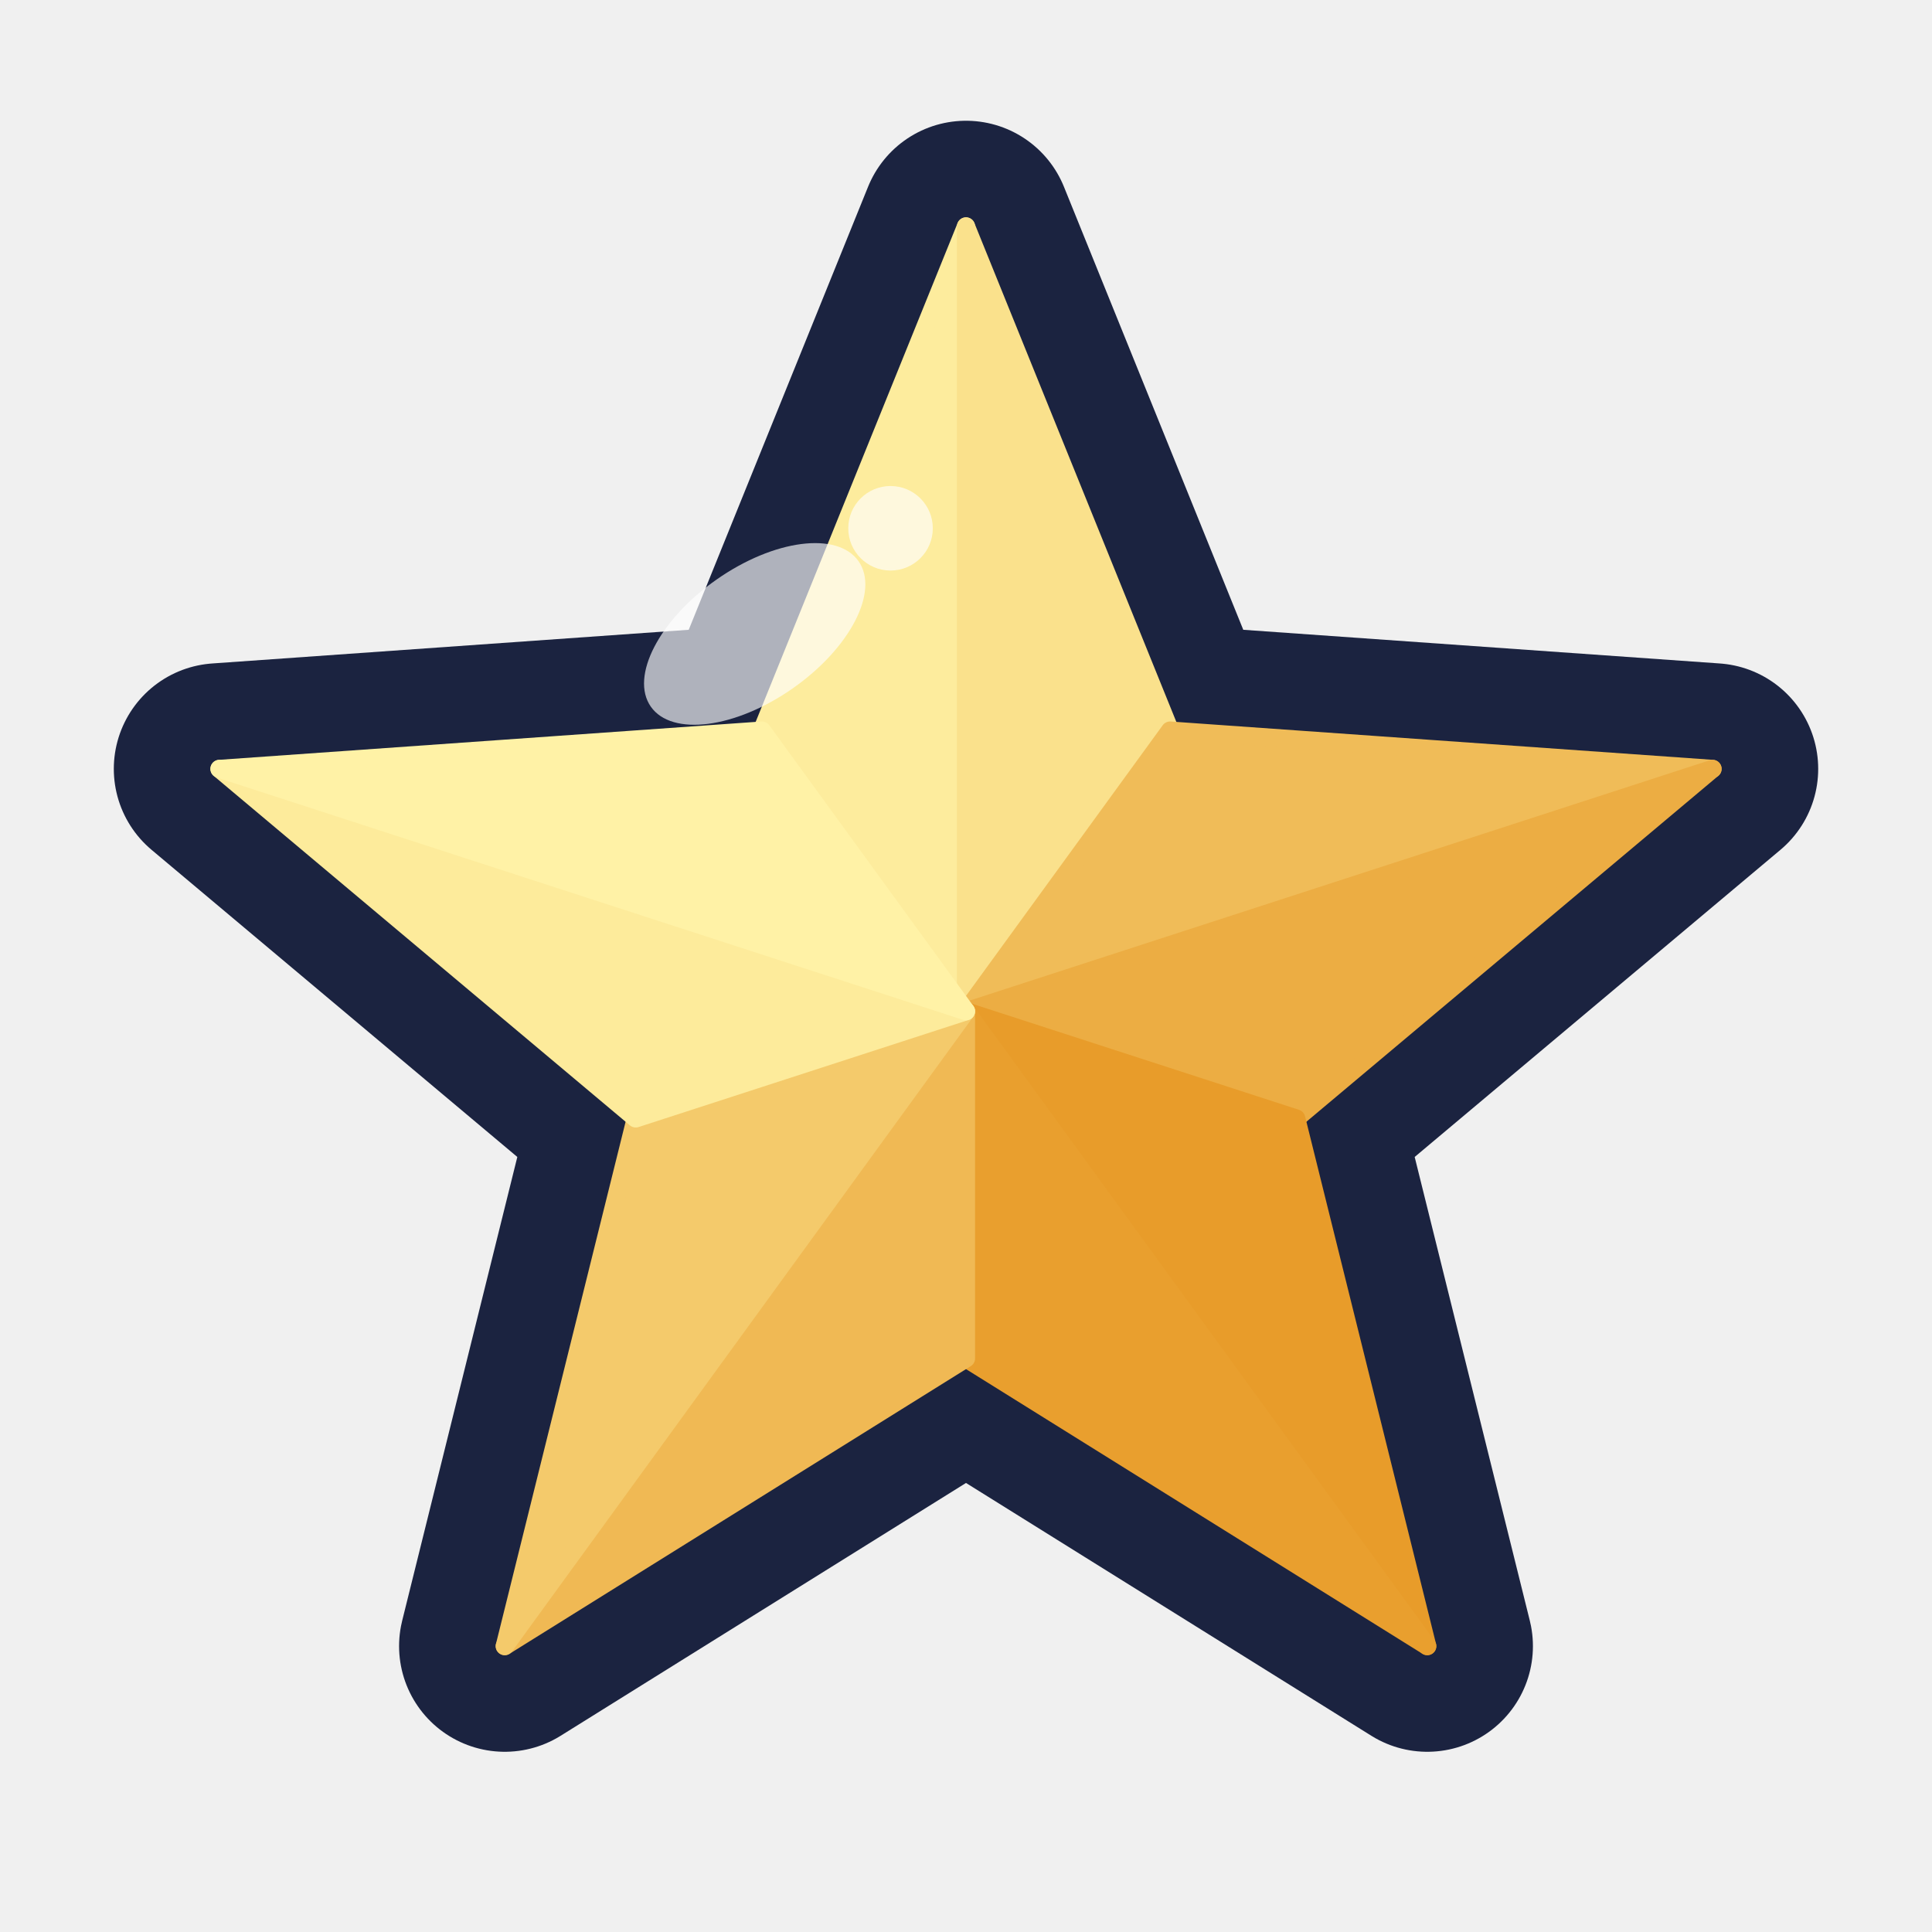
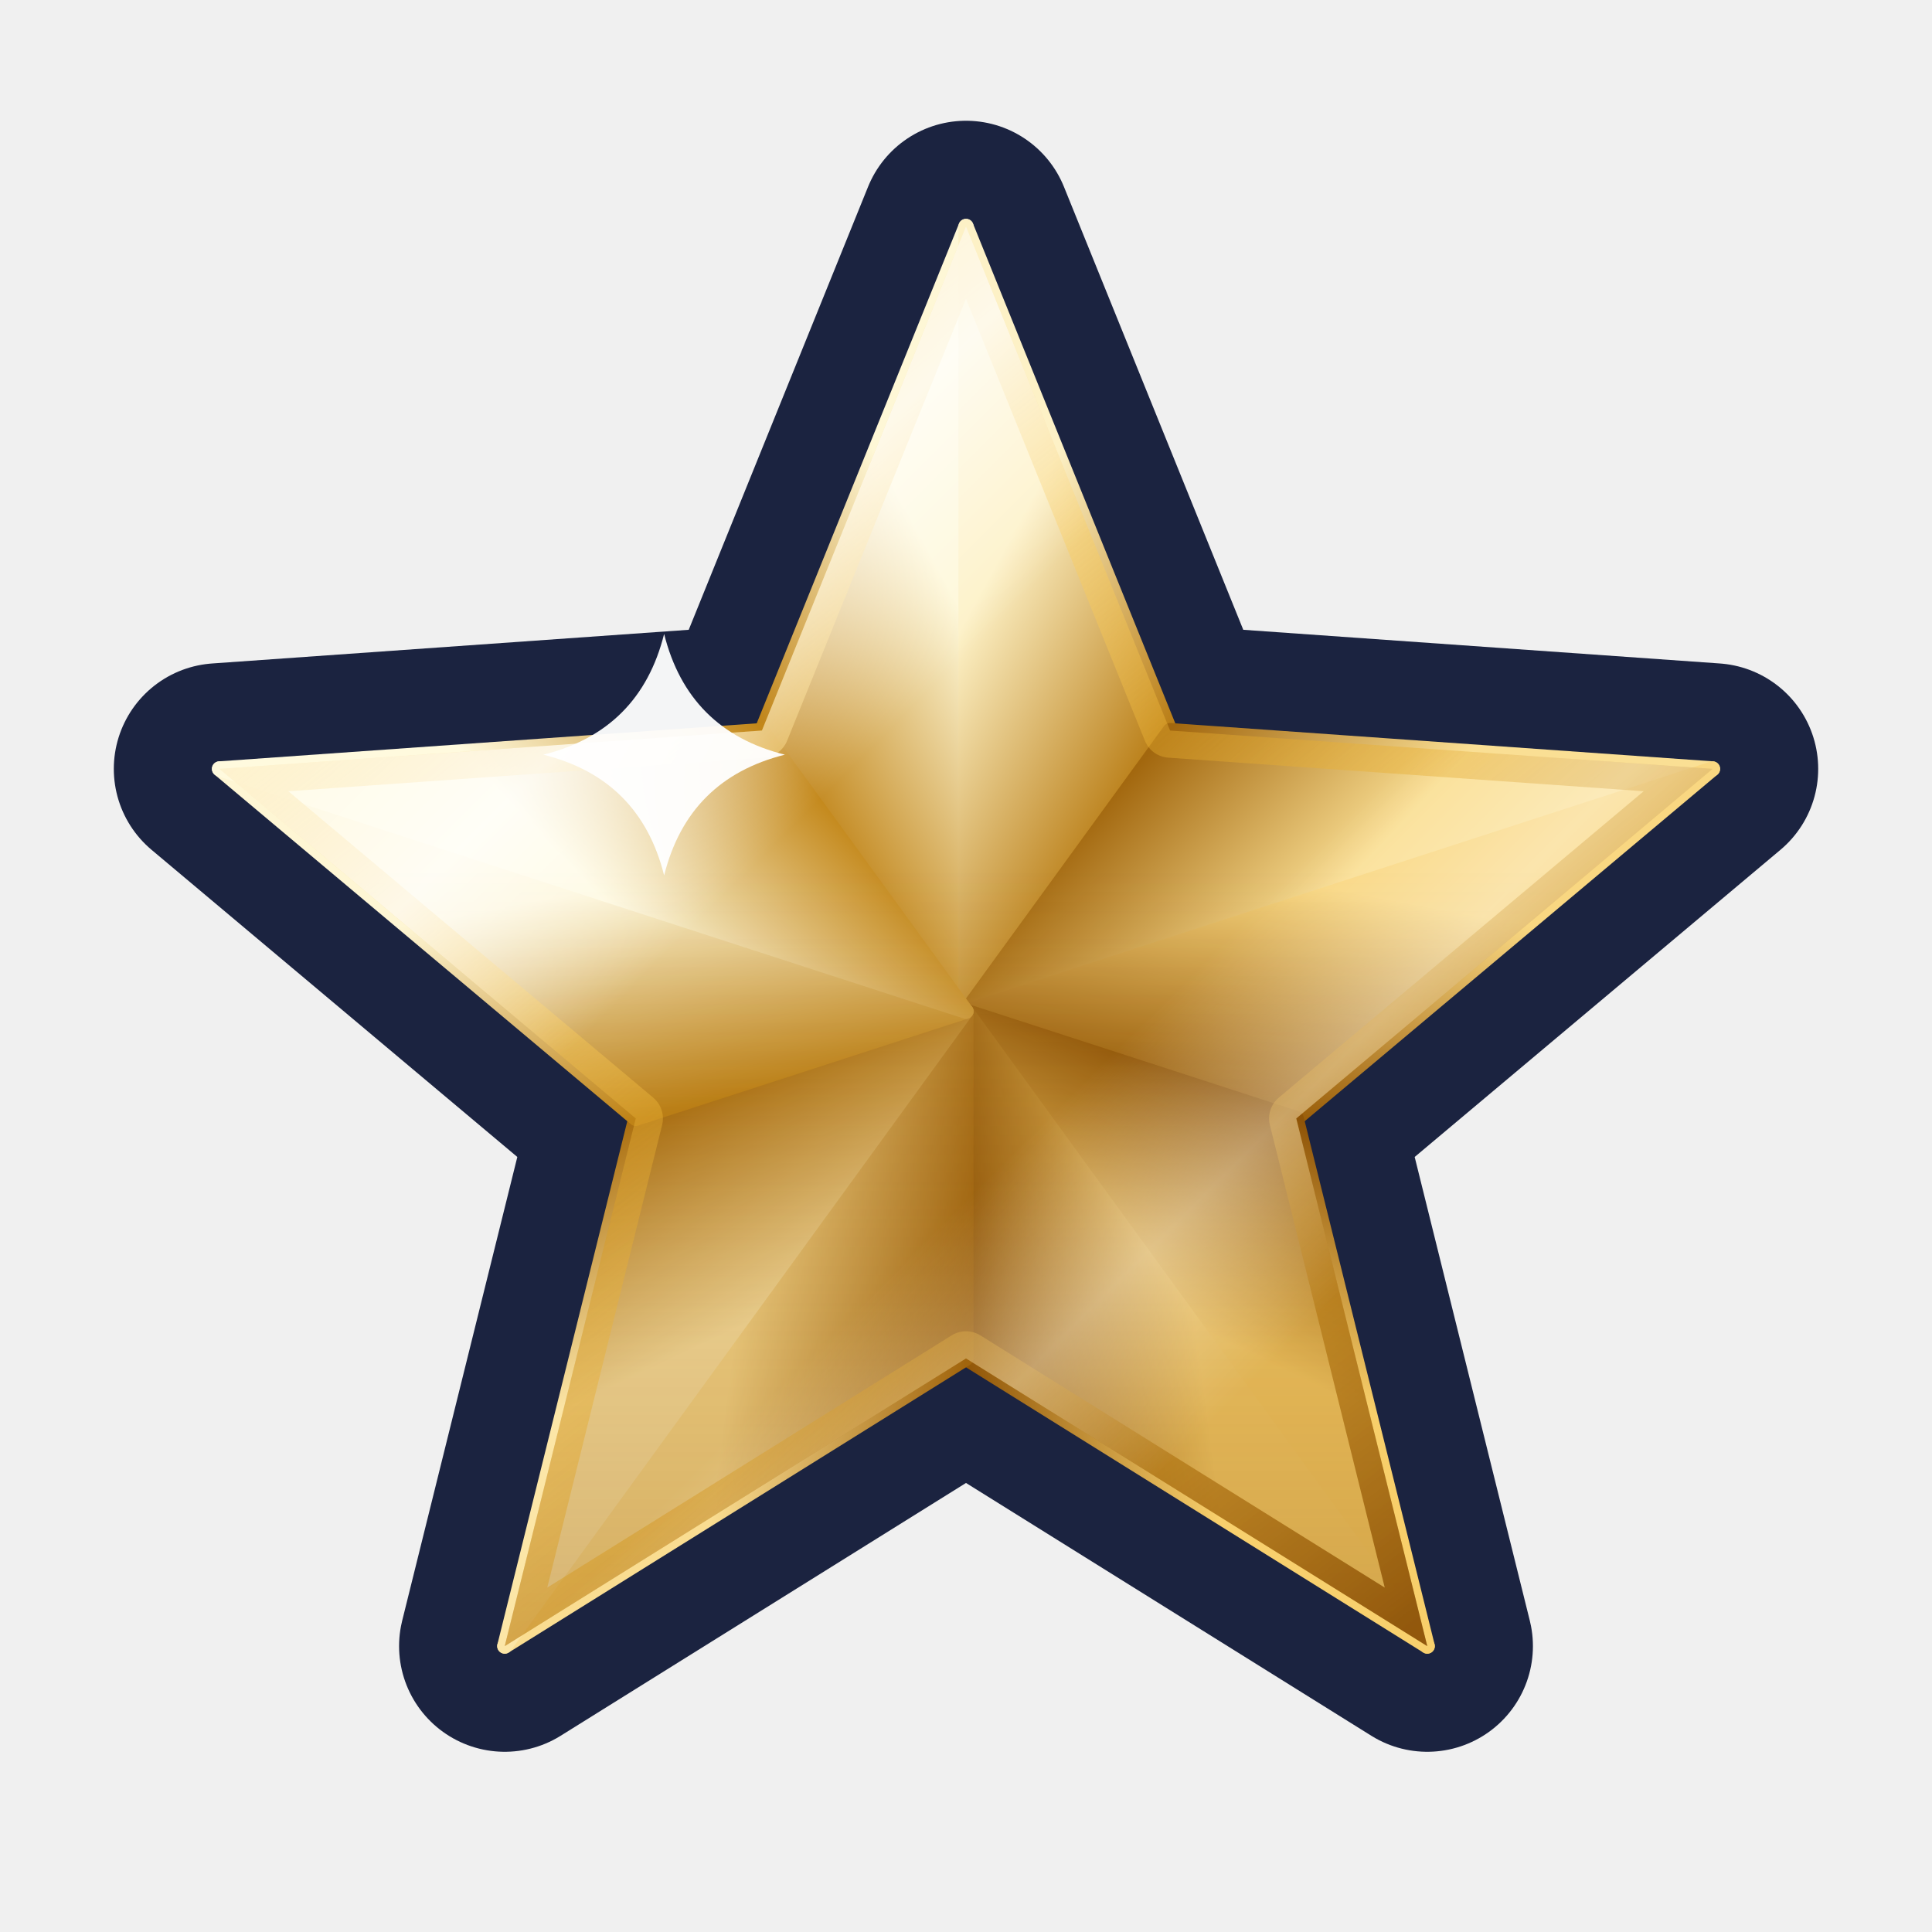
<svg xmlns="http://www.w3.org/2000/svg" width="64" height="64" viewBox="0 0 64 64" fill="none" stroke-linejoin="round" stroke-linecap="round">
+   <defs>
+     <linearGradient id="f0" gradientUnits="userSpaceOnUse" x1="32.00" y1="20.50" x2="25.24" y2="24.20">
+       <stop offset="0" stop-color="#fef7d6" />
+       <stop offset="1" stop-color="#c08418" />
+     </linearGradient>
+     <linearGradient id="f1" gradientUnits="userSpaceOnUse" x1="32.00" y1="20.50" x2="38.76" y2="24.20">
+       <stop offset="0" stop-color="#fdf1c6" />
+       <stop offset="1" stop-color="#b97d15" />
+     </linearGradient>
+     <linearGradient id="f2" gradientUnits="userSpaceOnUse" x1="44.36" y1="29.48" x2="38.76" y2="24.20">
+       <stop offset="0" stop-color="#fadf94" />
+       <stop offset="1" stop-color="#a2670e" />
+     </linearGradient>
+     <linearGradient id="f3" gradientUnits="userSpaceOnUse" x1="44.36" y1="29.48" x2="42.94" y2="37.05">
+       <stop offset="0" stop-color="#f9d781" />
+       <stop offset="1" stop-color="#9a5e0a" />
+     </linearGradient>
+     <linearGradient id="f4" gradientUnits="userSpaceOnUse" x1="39.64" y1="44.02" x2="42.94" y2="37.05">
+       <stop offset="0" stop-color="#f8cf6a" />
+       <stop offset="1" stop-color="#8f5407" />
+     </linearGradient>
+     <linearGradient id="f5" gradientUnits="userSpaceOnUse" x1="39.64" y1="44.02" x2="32.00" y2="45.00">
+       <stop offset="0" stop-color="#f8d06d" />
+       <stop offset="1" stop-color="#915607" />
+     </linearGradient>
+     <linearGradient id="f6" gradientUnits="userSpaceOnUse" x1="24.36" y1="44.02" x2="32.00" y2="45.00">
+       <stop offset="0" stop-color="#fadd91" />
+       <stop offset="1" stop-color="#a1650d" />
+     </linearGradient>
+     <linearGradient id="f7" gradientUnits="userSpaceOnUse" x1="24.36" y1="44.02" x2="21.06" y2="37.05">
+       <stop offset="0" stop-color="#fce6a7" />
+       <stop offset="1" stop-color="#ab6f10" />
+     </linearGradient>
+     <linearGradient id="f8" gradientUnits="userSpaceOnUse" x1="19.64" y1="29.48" x2="21.06" y2="37.05">
+       <stop offset="0" stop-color="#fef6d4" />
+       <stop offset="1" stop-color="#bf8317" />
+     </linearGradient>
+     <linearGradient id="f9" gradientUnits="userSpaceOnUse" x1="19.64" y1="29.48" x2="25.24" y2="24.20">
+       <stop offset="0" stop-color="#fffade" />
+       <stop offset="1" stop-color="#c38719" />
+     </linearGradient>
+     <linearGradient id="rim" x1="0.15" y1="0.1" x2="0.85" y2="0.95">
+       <stop offset="0" stop-color="#fffbe0" stop-opacity="0.95" />
+       <stop offset="0.5" stop-color="#f4b72a" stop-opacity="0.3" />
+       <stop offset="1" stop-color="#8a4f05" stop-opacity="0.9" />
+     </linearGradient>
+     <clipPath id="clip">
+       <path d="M32.00 7.50 L38.76 24.20 L56.73 25.47 L42.94 37.05 L47.28 54.53 L32.00 45.00 L16.72 54.53 L21.06 37.05 L7.27 25.47 L25.24 24.20 Z" />
+     </clipPath>
+     <linearGradient id="shade" x1="0" y1="0" x2="0" y2="1">
+       <stop offset="0.45" stop-color="#8a4f05" stop-opacity="0" />
+       <stop offset="1" stop-color="#8a4f05" stop-opacity="0.45" />
+     </linearGradient>
+     <linearGradient id="sheen" x1="0" y1="0" x2="1" y2="1">
+       <stop offset="0.22" stop-color="#ffffff" stop-opacity="0" />
+       <stop offset="0.34" stop-color="#ffffff" stop-opacity="0.75" />
+       <stop offset="0.42" stop-color="#ffffff" stop-opacity="0" />
+       <stop offset="0.56" stop-color="#ffffff" stop-opacity="0" />
+       <stop offset="0.62" stop-color="#ffffff" stop-opacity="0.35" />
+       <stop offset="0.68" stop-color="#ffffff" stop-opacity="0" />
+     </linearGradient>
+   </defs>
  <path d="M32.00 7.50 L38.76 24.20 L56.73 25.47 L42.94 37.05 L47.28 54.53 L32.00 45.00 L16.72 54.53 L21.06 37.05 L7.27 25.47 L25.24 24.20 Z" stroke="#1b2340" stroke-width="7" fill="#1b2340" />
-   <path d="M32 33.5 L32.00 7.50 L25.24 24.20 Z" fill="#fdec9d" stroke="#fdec9d" stroke-width="0.6" />
-   <path d="M32 33.5 L32.00 7.50 L38.76 24.20 Z" fill="#fae18c" stroke="#fae18c" stroke-width="0.6" />
-   <path d="M32 33.5 L56.73 25.47 L38.76 24.20 Z" fill="#f0bc58" stroke="#f0bc58" stroke-width="0.6" />
-   <path d="M32 33.5 L56.73 25.47 L42.94 37.05 Z" fill="#ecad43" stroke="#ecad43" stroke-width="0.6" />
-   <path d="M32 33.5 L47.28 54.53 L42.94 37.05 Z" fill="#e89c2a" stroke="#e89c2a" stroke-width="0.6" />
-   <path d="M32 33.5 L47.28 54.53 L32.00 45.00 Z" fill="#e99f2e" stroke="#e99f2e" stroke-width="0.6" />
-   <path d="M32 33.5 L16.72 54.53 L32.00 45.00 Z" fill="#f0b954" stroke="#f0b954" stroke-width="0.6" />
-   <path d="M32 33.5 L16.72 54.53 L21.06 37.05 Z" fill="#f4ca6b" stroke="#f4ca6b" stroke-width="0.6" />
-   <path d="M32 33.5 L7.27 25.47 L21.06 37.05 Z" fill="#fdeb9b" stroke="#fdeb9b" stroke-width="0.6" />
-   <path d="M32 33.5 L7.27 25.47 L25.24 24.20 Z" fill="#fff2a6" stroke="#fff2a6" stroke-width="0.6" />
-   <ellipse cx="25" cy="21" rx="4.2" ry="2.2" transform="rotate(-35 25 21)" fill="#ffffff" fill-opacity="0.65" />
-   <circle cx="29.5" cy="17.5" r="1.4" fill="#ffffff" fill-opacity="0.65" />
+   <path d="M32 33.5 L32.00 7.50 L25.24 24.20 Z" fill="url(#f0)" stroke="url(#f0)" stroke-width="0.5" />
+   <path d="M32 33.5 L32.00 7.50 L38.76 24.20 Z" fill="url(#f1)" stroke="url(#f1)" stroke-width="0.5" />
+   <path d="M32 33.5 L56.73 25.47 L38.76 24.20 Z" fill="url(#f2)" stroke="url(#f2)" stroke-width="0.5" />
+   <path d="M32 33.5 L56.73 25.47 L42.94 37.05 Z" fill="url(#f3)" stroke="url(#f3)" stroke-width="0.5" />
+   <path d="M32 33.5 L47.28 54.53 L42.94 37.05 Z" fill="url(#f4)" stroke="url(#f4)" stroke-width="0.5" />
+   <path d="M32 33.5 L47.28 54.53 L32.00 45.00 Z" fill="url(#f5)" stroke="url(#f5)" stroke-width="0.5" />
+   <path d="M32 33.5 L16.72 54.53 L32.00 45.00 Z" fill="url(#f6)" stroke="url(#f6)" stroke-width="0.5" />
+   <path d="M32 33.5 L16.72 54.53 L21.06 37.05 Z" fill="url(#f7)" stroke="url(#f7)" stroke-width="0.5" />
+   <path d="M32 33.5 L7.27 25.47 L21.06 37.05 Z" fill="url(#f8)" stroke="url(#f8)" stroke-width="0.5" />
+   <path d="M32 33.5 L7.27 25.47 L25.24 24.20 Z" fill="url(#f9)" stroke="url(#f9)" stroke-width="0.5" />
+   <rect x="0" y="0" width="64" height="64" fill="url(#shade)" clip-path="url(#clip)" />
+   <path d="M32.00 7.50 L38.76 24.20 L56.73 25.47 L42.94 37.05 L47.28 54.53 L32.00 45.00 L16.72 54.53 L21.06 37.05 L7.27 25.47 L25.24 24.20 Z" stroke="url(#rim)" stroke-width="1.8" clip-path="url(#clip)" />
+   <rect x="0" y="0" width="64" height="64" fill="url(#sheen)" clip-path="url(#clip)" />
+   <path d="M22 21 Q22.8 24.2 26 25 Q22.8 25.8 22 29 Q21.2 25.8 18 25 Q21.2 24.2 22 21 Z" fill="#ffffff" fill-opacity="0.95" />
</svg>
